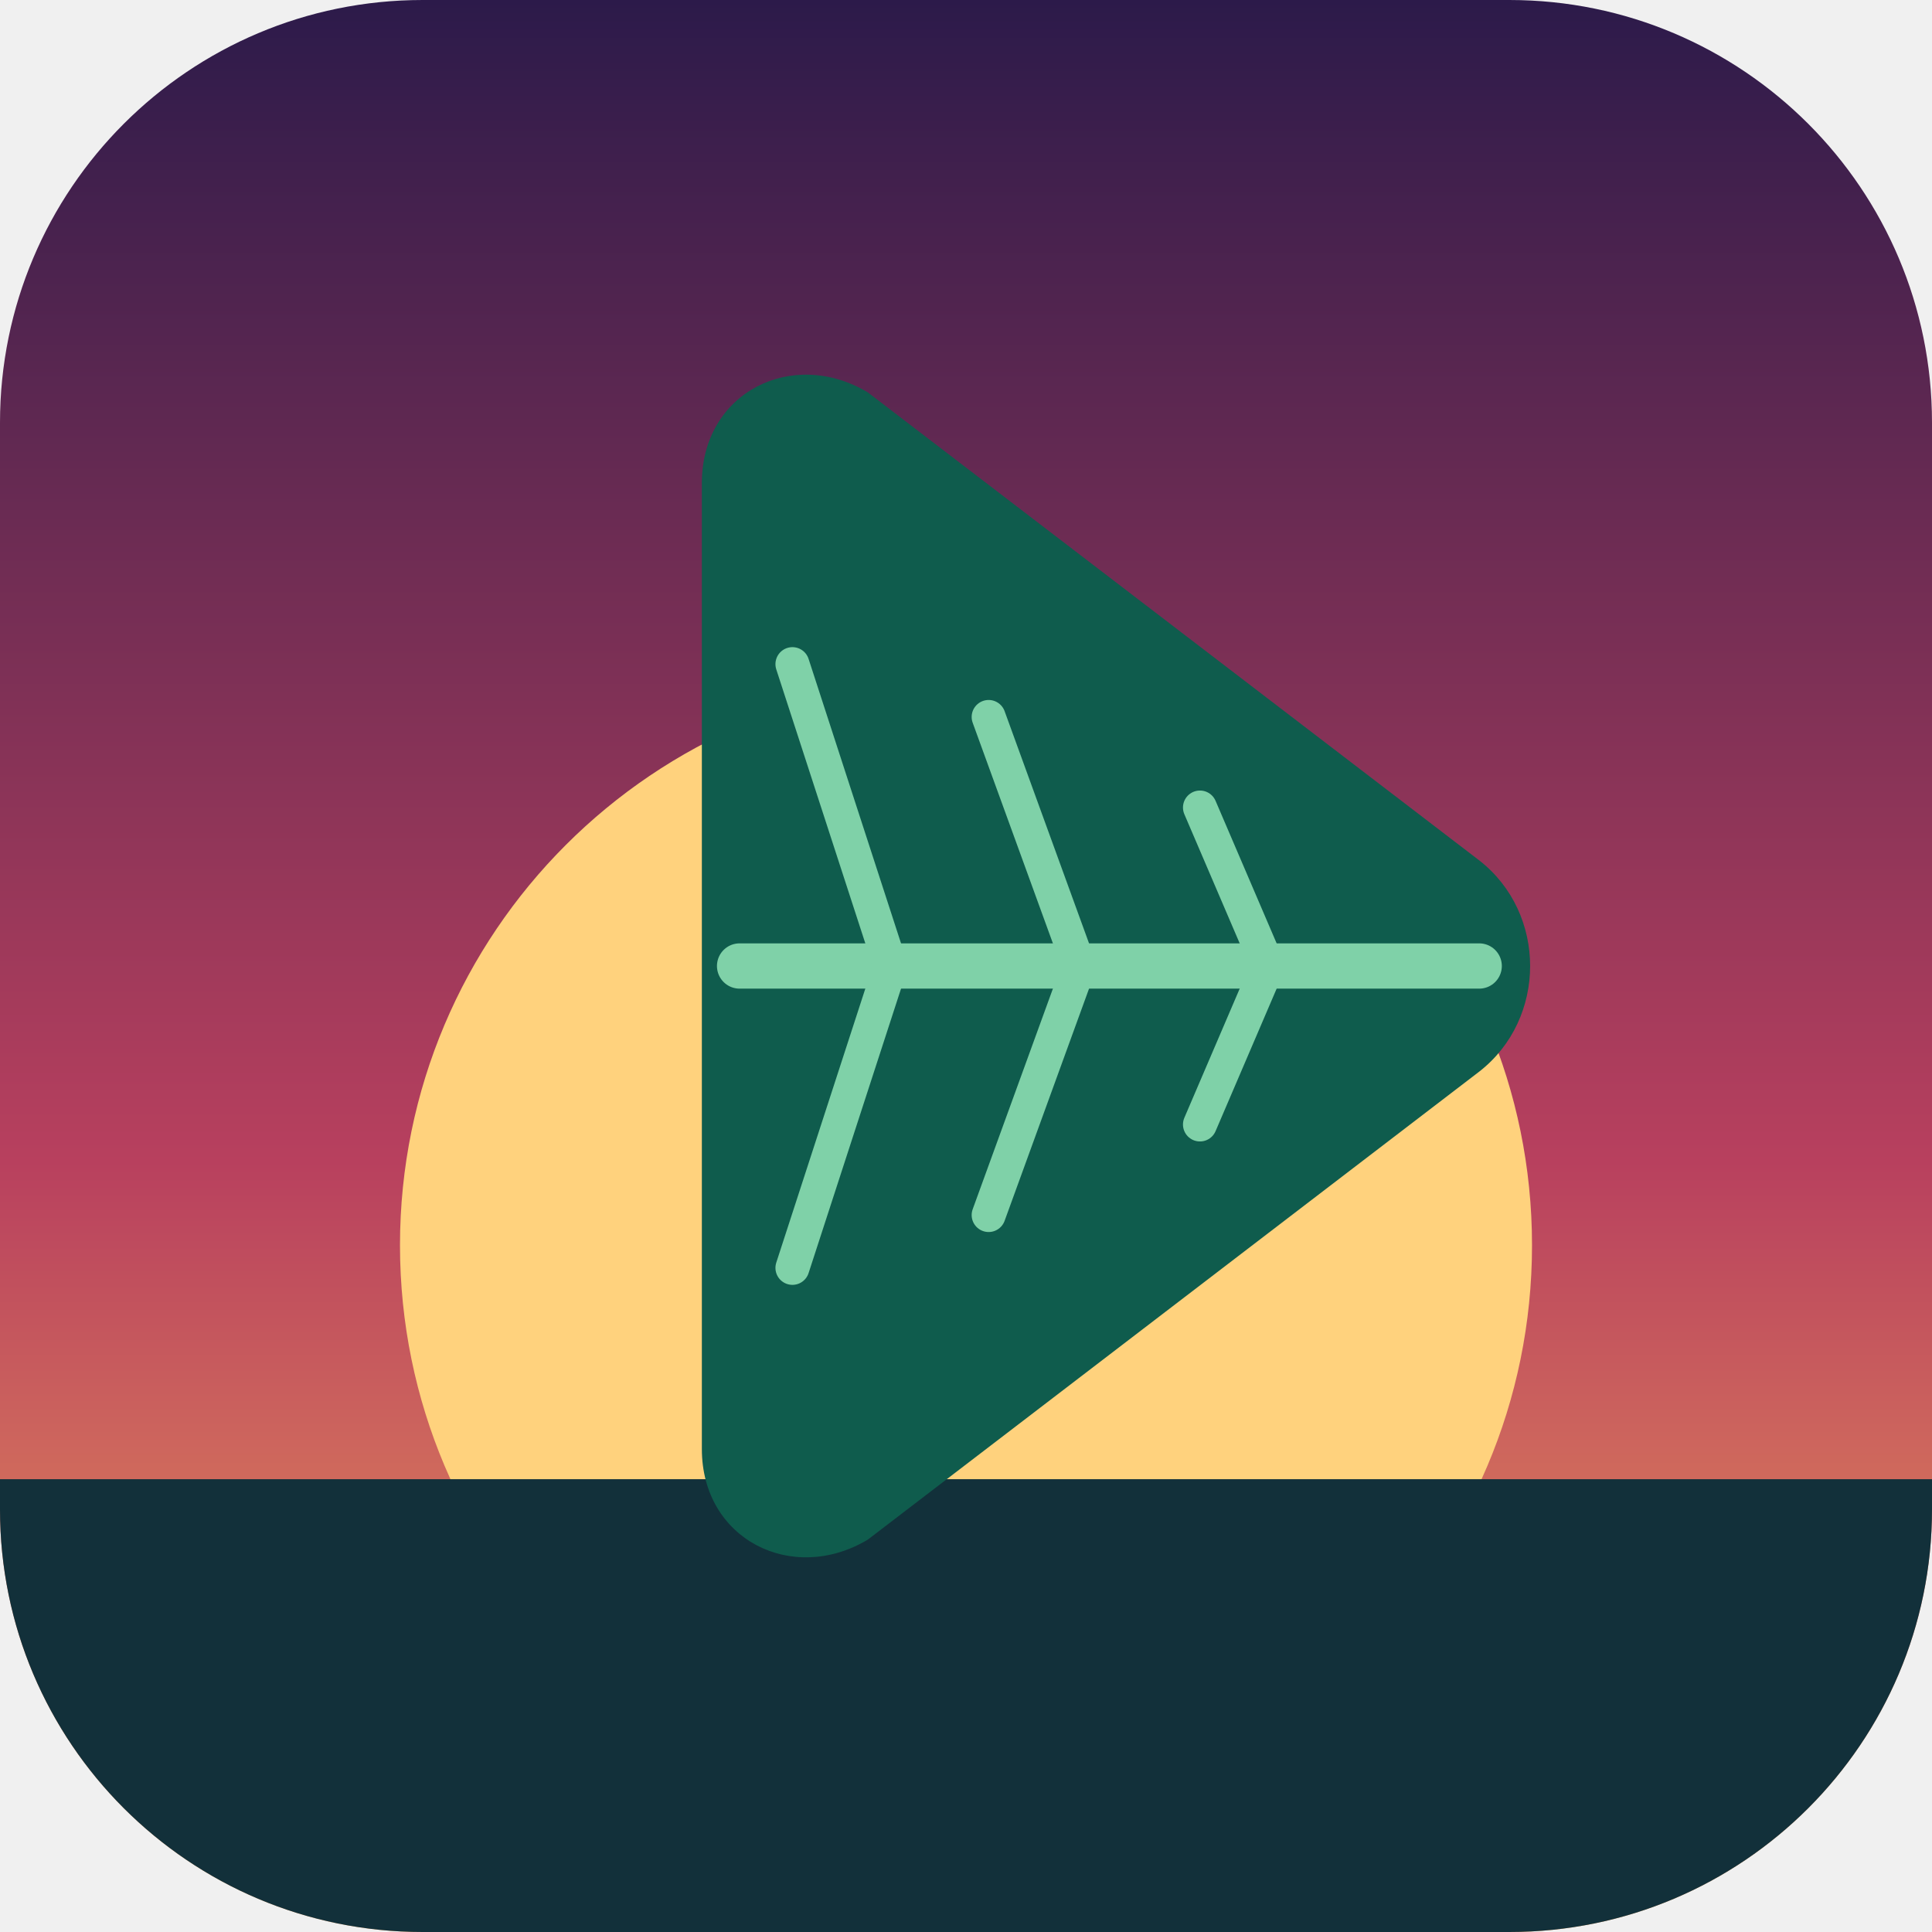
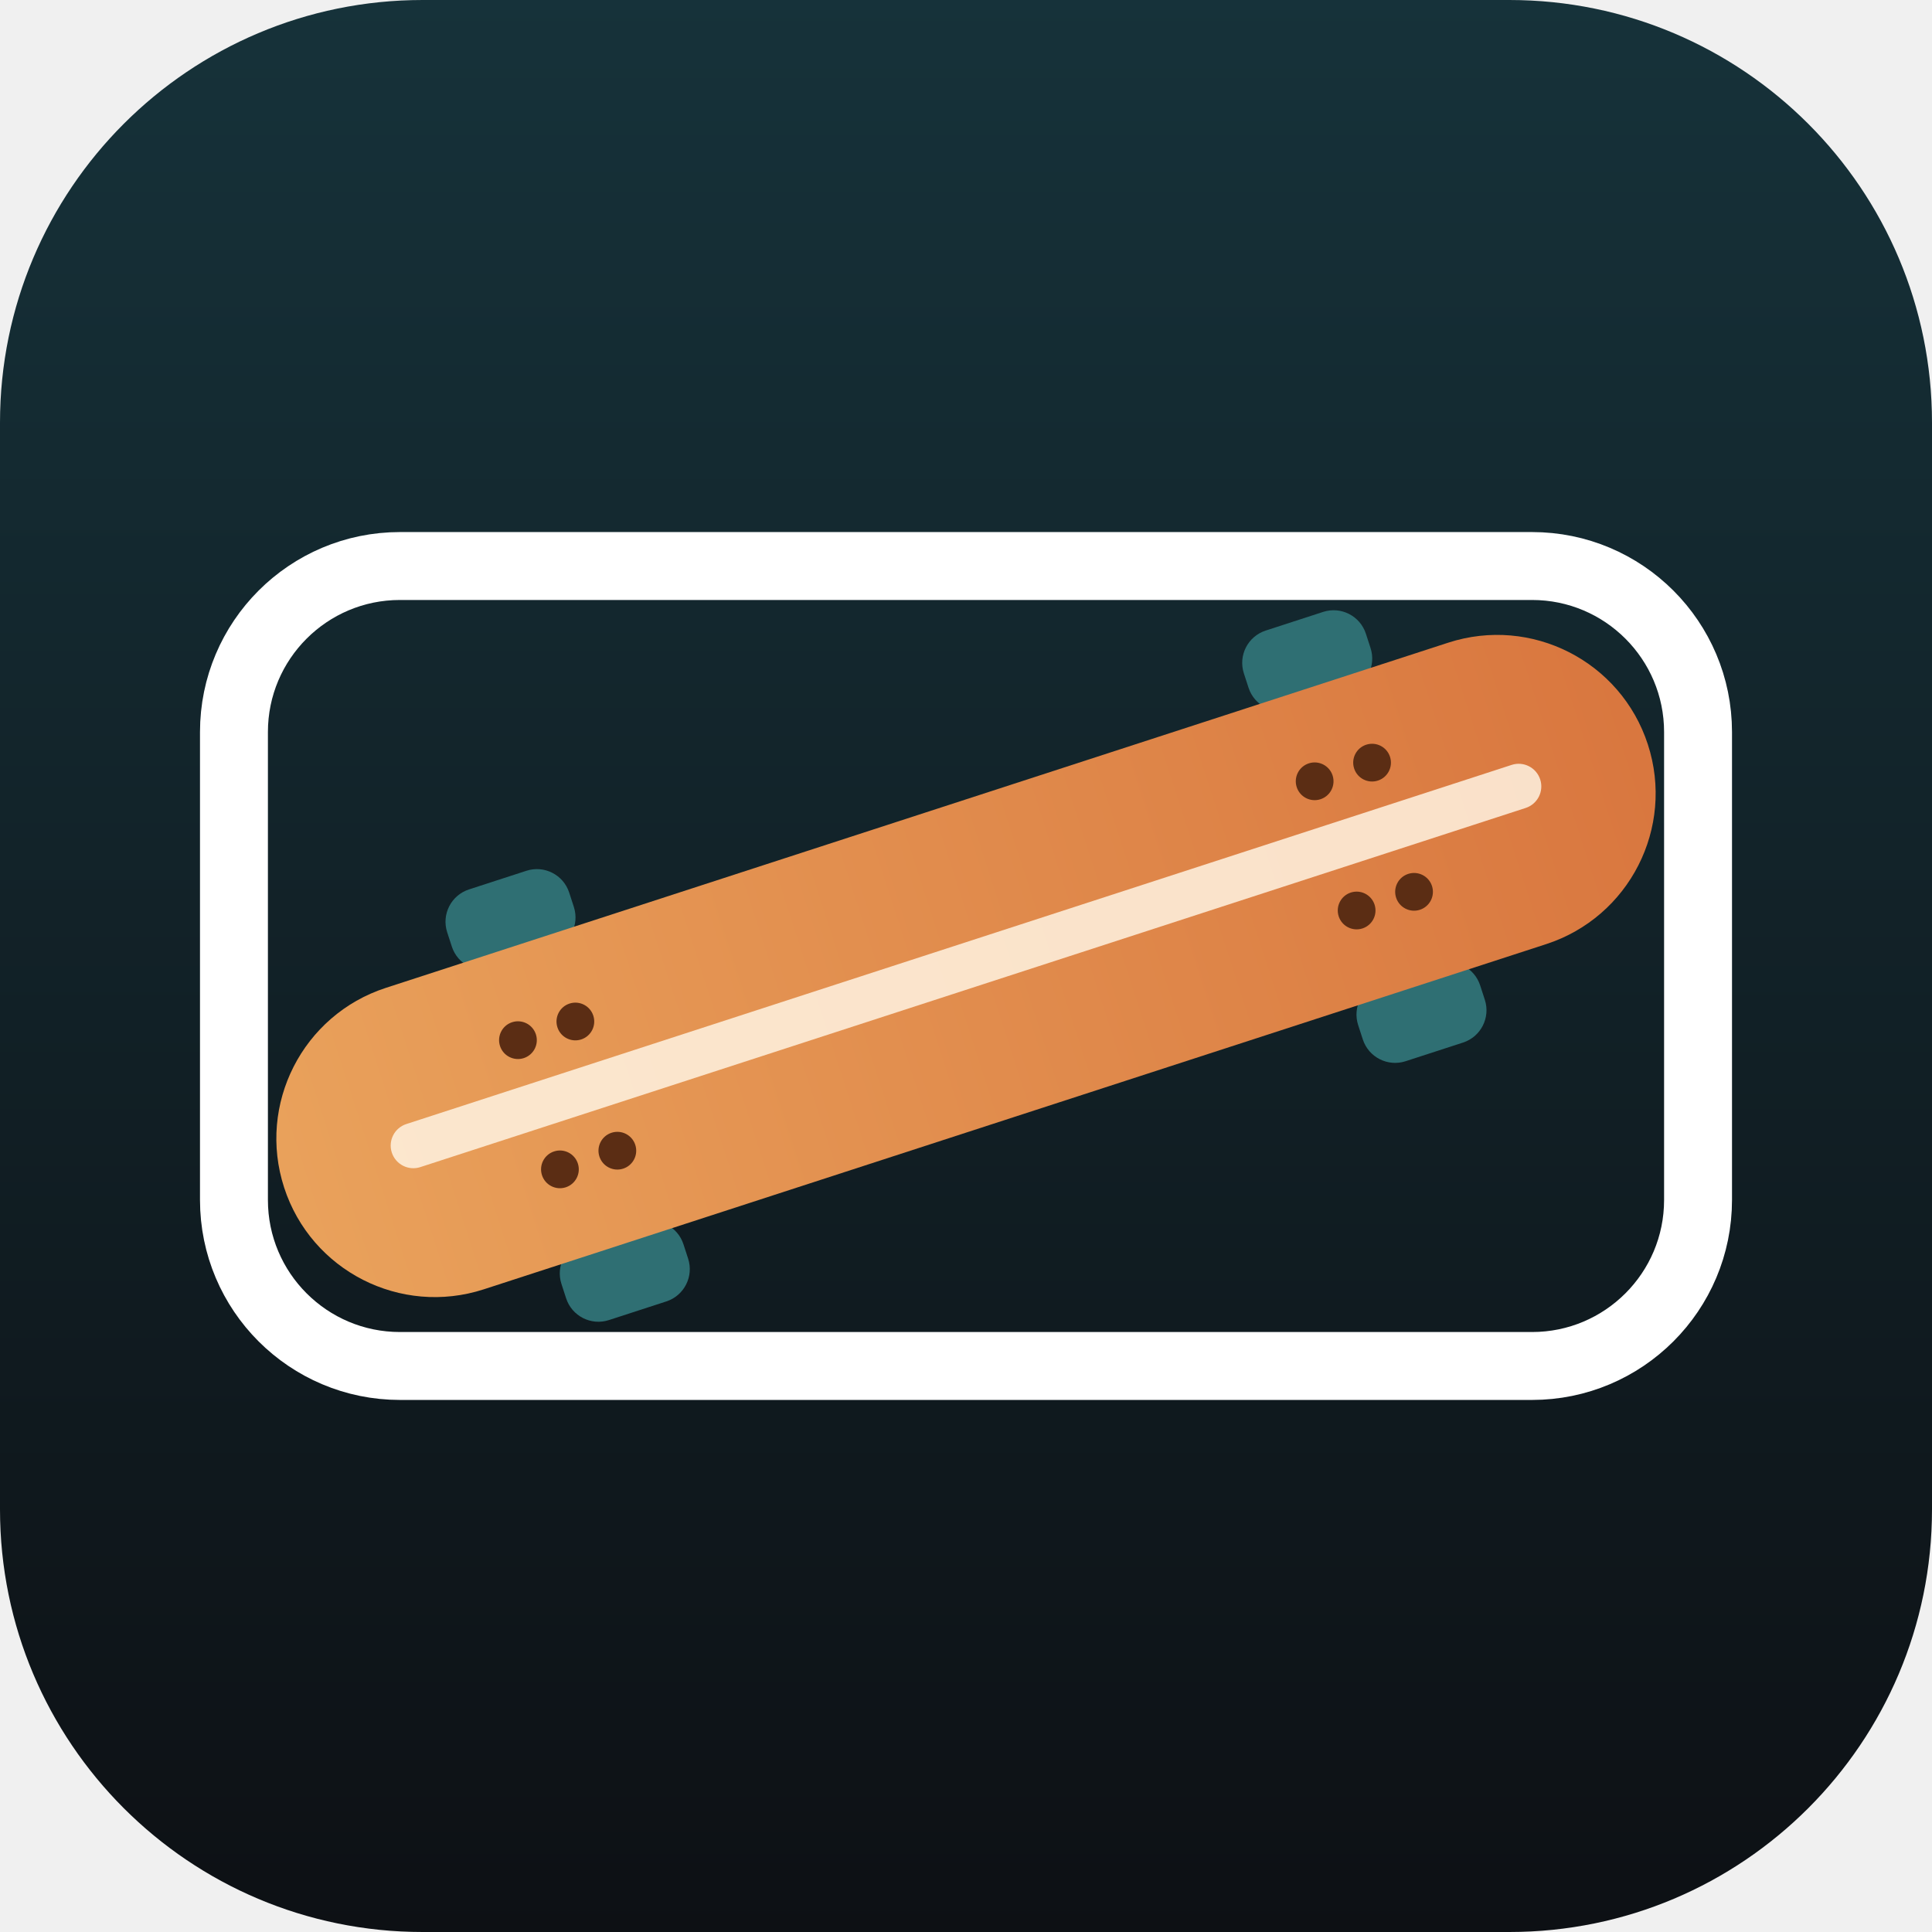
<svg xmlns="http://www.w3.org/2000/svg" viewBox="0 0 512 512">
  <defs>
-     <linearGradient id="sky" x1="0" y1="0" x2="0" y2="1">
-       <stop offset="0" stop-color="#2b1a4a" />
-       <stop offset="0.6" stop-color="#b8405e" />
-       <stop offset="1" stop-color="#f2a65a" />
+     <linearGradient id="bg" x1="0" y1="0" x2="0" y2="1">
+       <stop offset="0" stop-color="#16323a" />
+       <stop offset="1" stop-color="#0d1014" />
    </linearGradient>
-     <clipPath id="tile">
-       <rect width="512" height="512" rx="112" />
-     </clipPath>
+     <linearGradient id="deck" x1="0" y1="0" x2="1" y2="0">
+       <stop offset="0" stop-color="#e9a15b" />
+       <stop offset="1" stop-color="#d9773f" />
+     </linearGradient>
  </defs>
-   <g clip-path="url(#tile)">
-     <rect width="512" height="512" fill="url(#sky)" />
-     <circle cx="256" cy="330" r="150" fill="#ffd27d" />
-     <rect y="392" width="512" height="120" fill="#12303a" />
-     <path d="M186 128 C186 104 210 92 230 104 L392 228 C410 242 410 270 392 284 L230 408 C210 420 186 408 186 384 Z" fill="#0f5c4d" />
-     <path d="M196 256 H392" stroke="#7fd1a8" stroke-width="12" stroke-linecap="round" />
-     <path d="M236 256 L210 176 M286 256 L262 190 M336 256 L318 214 M236 256 L210 336 M286 256 L262 322 M336 256 L318 298" stroke="#7fd1a8" stroke-width="9" stroke-linecap="round" fill="none" />
+   <rect width="512" height="512" rx="112" fill="url(#bg)" />
+   <rect x="62" y="150" width="388" height="212" rx="44" fill="none" stroke="#ffffff" stroke-width="18" />
+   <g transform="rotate(-18 256 256)">
+     <g fill="#2f6f73">
+       <rect x="128" y="196" width="34" height="22" rx="9" />
+       <rect x="128" y="294" width="34" height="22" rx="9" />
+       <rect x="350" y="196" width="34" height="22" rx="9" />
+       <rect x="350" y="294" width="34" height="22" rx="9" />
+     </g>
+     <rect x="66" y="214" width="380" height="84" rx="42" fill="url(#deck)" />
+     <rect x="96" y="250" width="320" height="12" rx="6" fill="#fff3e2" opacity=".85" />
+     <g fill="#5b2d14">
+       <circle cx="137" cy="238" r="5" />
+       <circle cx="153" cy="238" r="5" />
+       <circle cx="137" cy="274" r="5" />
+       <circle cx="153" cy="274" r="5" />
+       <circle cx="359" cy="238" r="5" />
+       <circle cx="375" cy="238" r="5" />
+       <circle cx="359" cy="274" r="5" />
+       <circle cx="375" cy="274" r="5" />
+     </g>
  </g>
</svg>
